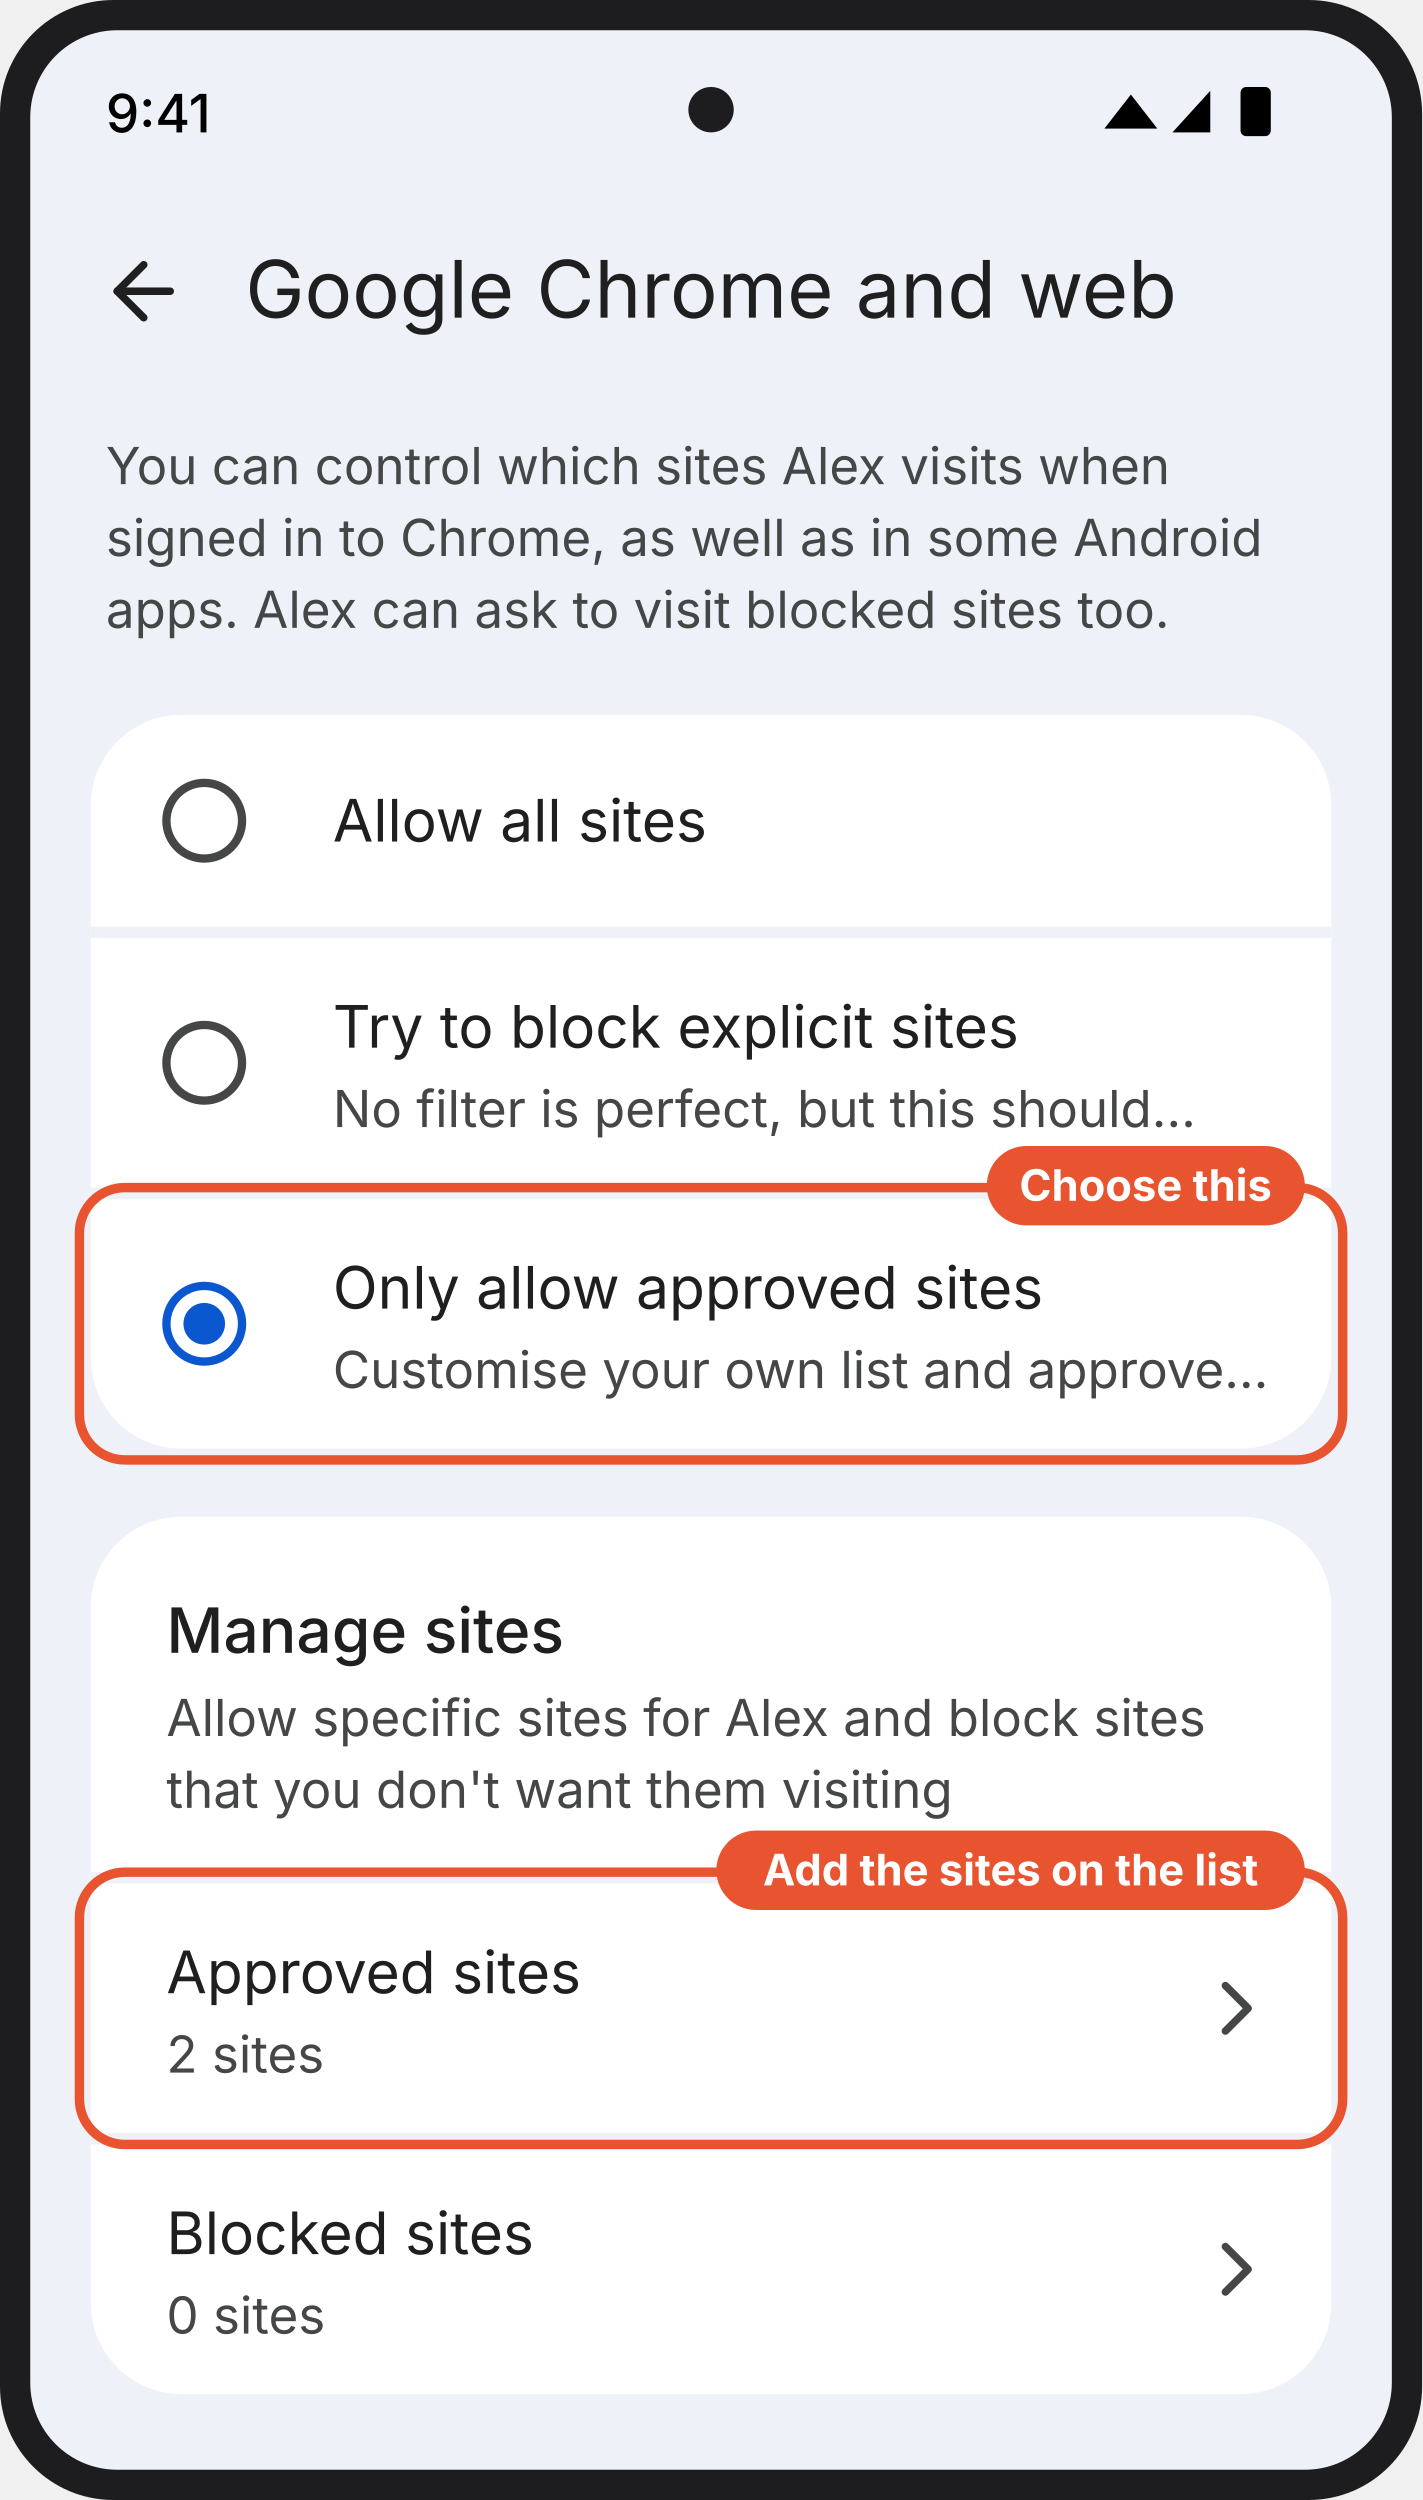
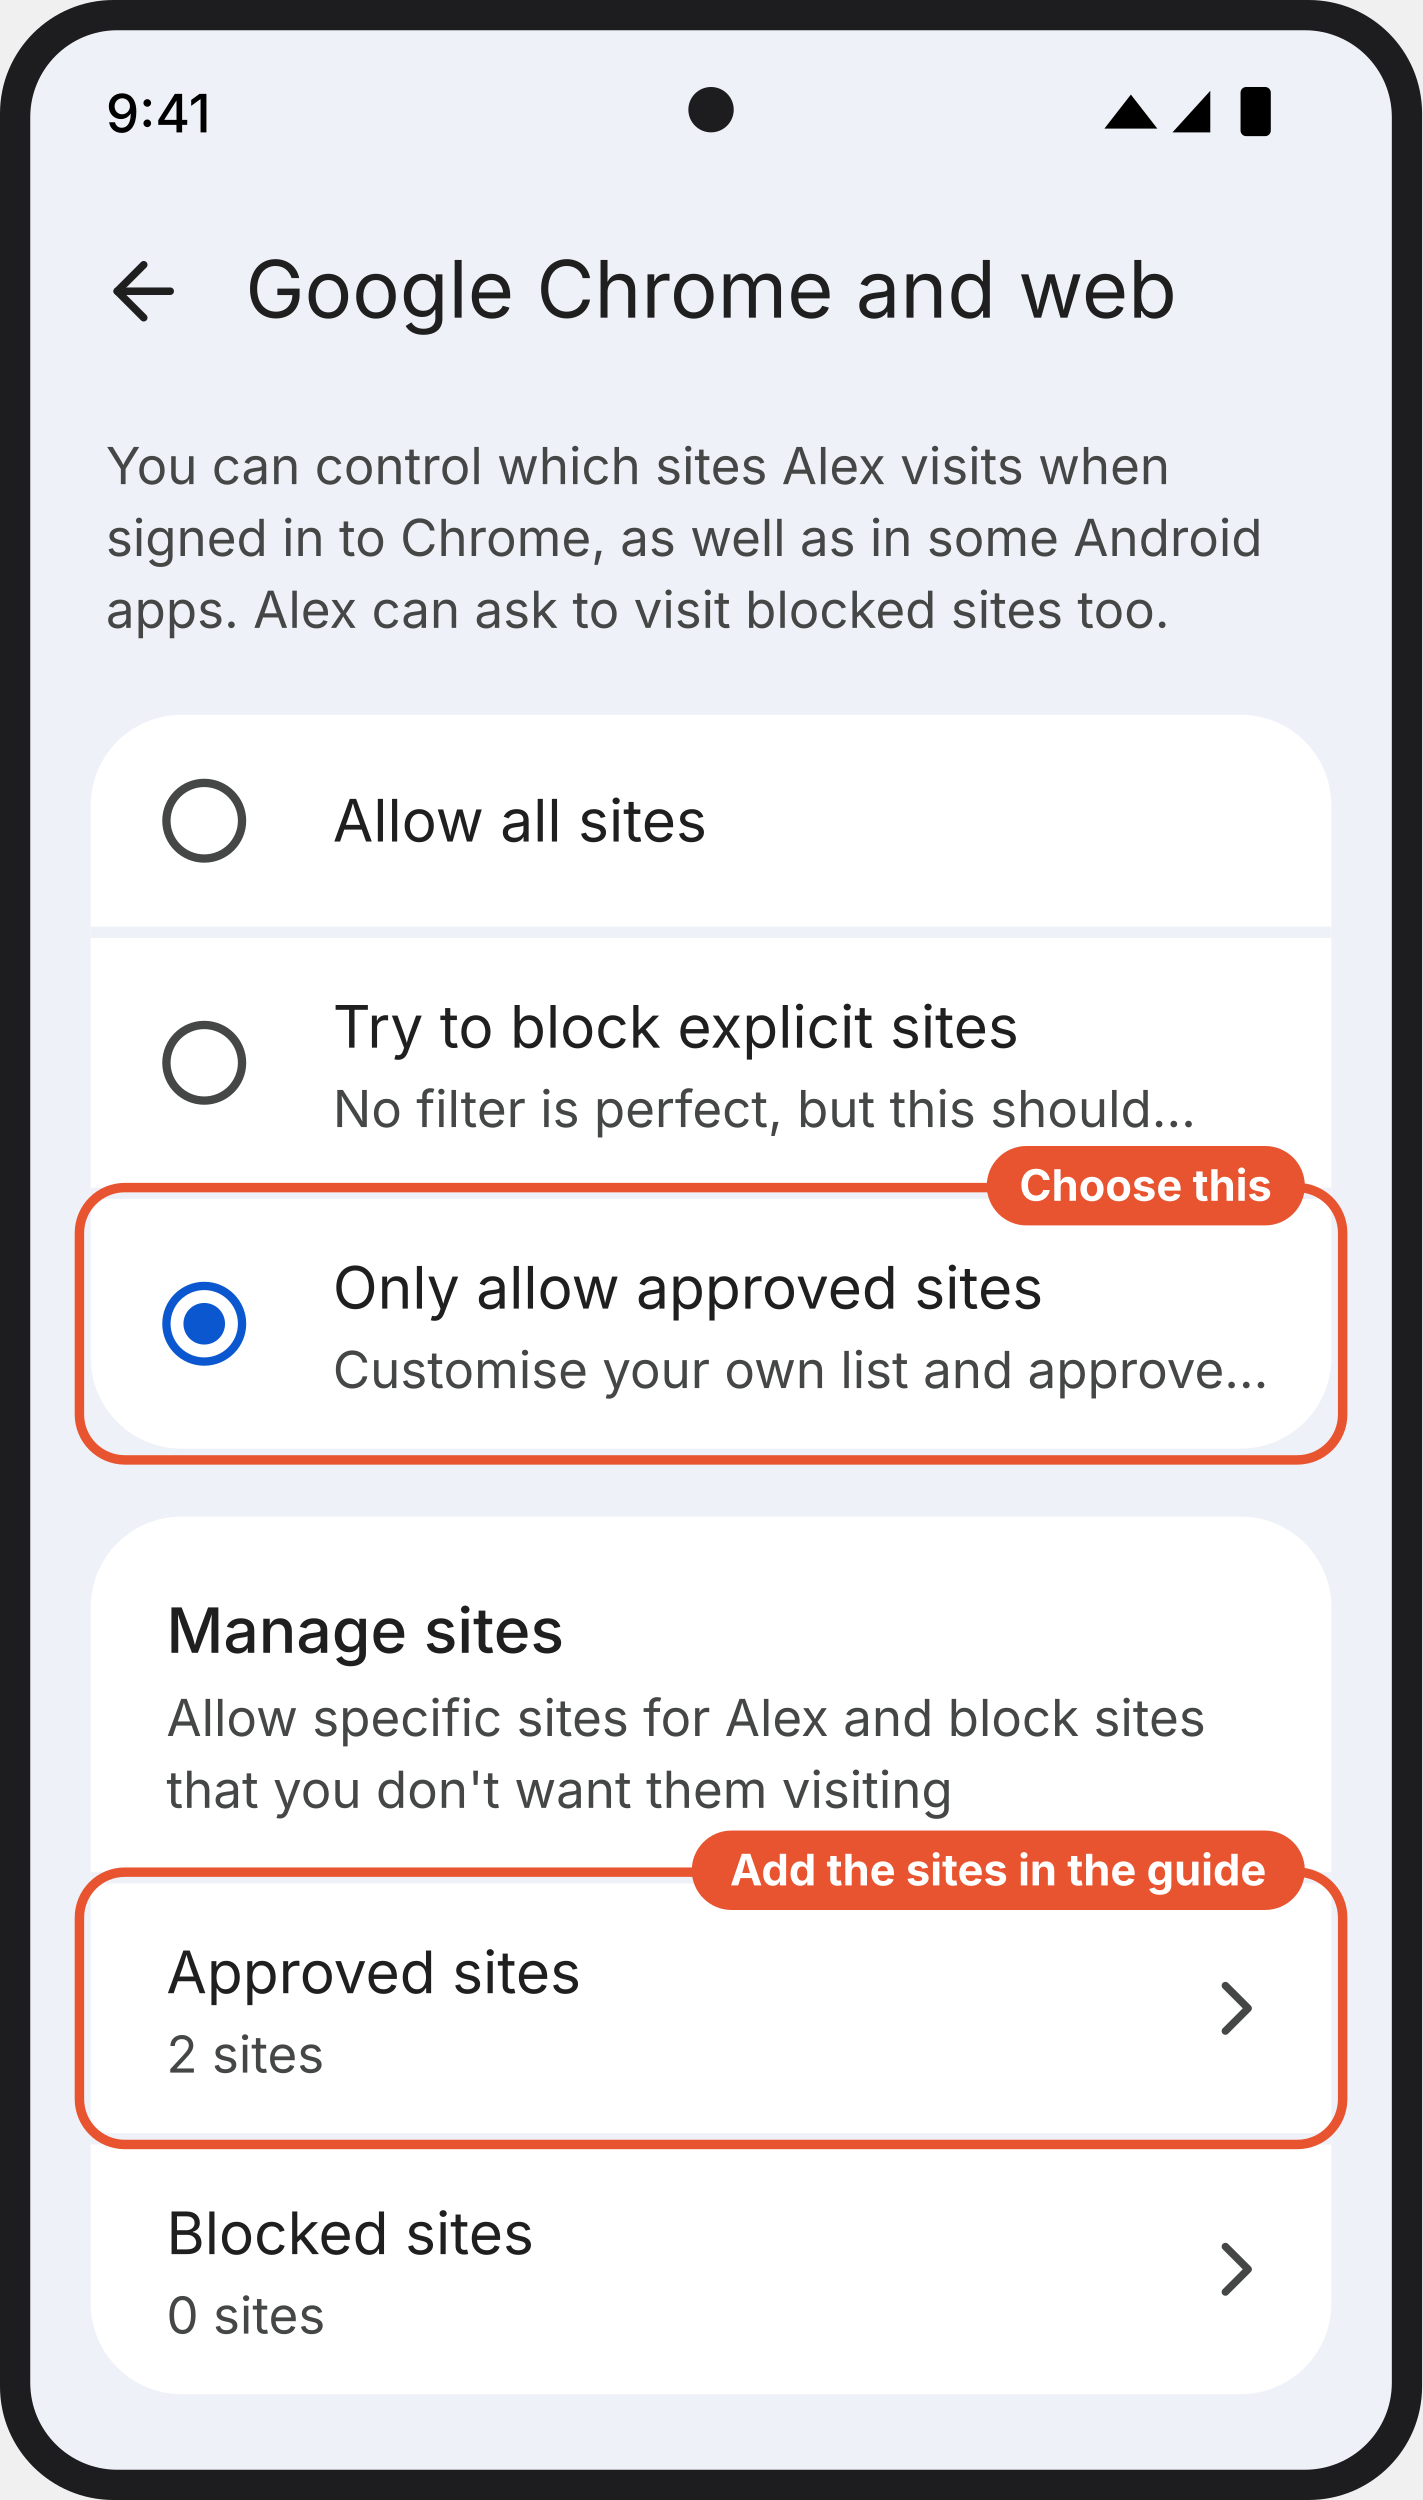
<svg xmlns="http://www.w3.org/2000/svg" viewBox="0 0 376 661" width="376" height="661" role="img">
  <rect x="0" y="0" width="376" height="661" rx="30" fill="#1D1D1F" />
  <defs>
    <clipPath id="fl-chrome-clip">
      <rect x="0" y="0" width="360" height="645" rx="23" />
    </clipPath>
  </defs>
  <g transform="translate(8 8)">
    <g clip-path="url(#fl-chrome-clip)">
      <rect x="0" y="0" width="360" height="645" fill="#EEF2F8" />
      <text x="20" y="27" font-family="Inter" font-size="14" font-weight="500" fill="#000000">9:41</text>
      <circle cx="180" cy="21" r="6" fill="#1D1D1F" />
      <path d="M284 26 l7 -9 7 9 z" fill="#000000" />
      <path d="M302 27 l10 -11 v11 z" fill="#000000" />
      <rect x="320" y="15" width="8" height="13" rx="1.5" fill="#000000" />
      <g transform="translate(18 57) scale(1)" fill="none" stroke="#1F1F1F" stroke-width="2" stroke-linecap="round" stroke-linejoin="round">
        <path d="m12 19-7-7 7-7" />
        <path d="M19 12H5" />
      </g>
      <text x="180" y="76" font-family="Inter" font-size="21" font-weight="400" fill="#1F1F1F" text-anchor="middle">Google Chrome and web</text>
      <text x="20" y="120" font-family="Inter" font-size="13.5" font-weight="400" fill="#444746">You can control which sites Alex visits when</text>
      <text x="20" y="139" font-family="Inter" font-size="13.5" font-weight="400" fill="#444746">signed in to Chrome, as well as in some Android</text>
      <text x="20" y="158" font-family="Inter" font-size="13.5" font-weight="400" fill="#444746">apps. Alex can ask to visit blocked sites too.</text>
      <rect x="16" y="181" width="328" height="194" rx="24" fill="#FFF" />
      <circle cx="46" cy="209" r="10" fill="none" stroke="#444746" stroke-width="2.2" />
      <text x="80" y="214.5" font-family="Inter" font-size="15.5" font-weight="400" fill="#1F1F1F">Allow all sites</text>
      <rect x="16" y="237" width="328" height="3" fill="#EEF2F8" />
      <circle cx="46" cy="273" r="10" fill="none" stroke="#444746" stroke-width="2.2" />
      <text x="80" y="269" font-family="Inter" font-size="15.5" font-weight="400" fill="#1F1F1F">Try to block explicit sites</text>
      <text x="80" y="290" font-family="Inter" font-size="13.5" font-weight="400" fill="#444746">No filter is perfect, but this should…</text>
      <rect x="16" y="306" width="328" height="3" fill="#EEF2F8" />
      <circle cx="46" cy="342" r="10" fill="none" stroke="#0B57D0" stroke-width="2.2" />
      <circle cx="46" cy="342" r="5.5" fill="#0B57D0" />
      <text x="80" y="338" font-family="Inter" font-size="15.5" font-weight="400" fill="#1F1F1F">Only allow approved sites</text>
      <text x="80" y="359" font-family="Inter" font-size="13.5" font-weight="400" fill="#444746">Customise your own list and approve…</text>
      <rect x="16" y="393" width="328" height="232" rx="24" fill="#FFF" />
      <text x="36" y="429" font-family="Inter" font-size="16.5" font-weight="500" fill="#1F1F1F">Manage sites</text>
      <text x="36" y="451" font-family="Inter" font-size="13.5" font-weight="400" fill="#444746">Allow specific sites for Alex and block sites</text>
      <text x="36" y="470" font-family="Inter" font-size="13.5" font-weight="400" fill="#444746">that you don't want them visiting</text>
      <rect x="16" y="487" width="328" height="3" fill="#EEF2F8" />
      <path d="M316 517 l6 6 -6 6" fill="none" stroke="#444746" stroke-width="2" stroke-linecap="round" stroke-linejoin="round" />
      <text x="36" y="519" font-family="Inter" font-size="15.5" font-weight="400" fill="#1F1F1F">Approved sites</text>
      <text x="36" y="540" font-family="Inter" font-size="13.5" font-weight="400" fill="#444746">2 sites</text>
      <rect x="16" y="556" width="328" height="3" fill="#EEF2F8" />
      <path d="M316 586 l6 6 -6 6" fill="none" stroke="#444746" stroke-width="2" stroke-linecap="round" stroke-linejoin="round" />
      <text x="36" y="588" font-family="Inter" font-size="15.5" font-weight="400" fill="#1F1F1F">Blocked sites</text>
      <text x="36" y="609" font-family="Inter" font-size="13.5" font-weight="400" fill="#444746">0 sites</text>
    </g>
    <rect x="13" y="306" width="334" height="72" rx="12" fill="none" stroke="#E8542F" stroke-width="2.5" />
    <rect x="252.9" y="295" width="84.1" height="21" rx="10.5" fill="#E8542F" />
    <text x="294.9" y="309.5" font-family="Inter" font-size="11.5" font-weight="700" fill="#FFFFFF" text-anchor="middle">Choose this</text>
    <rect x="13" y="487" width="334" height="72" rx="12" fill="none" stroke="#E8542F" stroke-width="2.5" />
-     <rect x="181.4" y="476" width="155.6" height="21" rx="10.5" fill="#E8542F" />
-     <text x="259.2" y="490.5" font-family="Inter" font-size="11.5" font-weight="700" fill="#FFFFFF" text-anchor="middle">Add the sites on the list</text>
+     <rect x="174.9" y="476" width="162.1" height="21" rx="10.5" fill="#E8542F" />
+     <text x="255.9" y="490.5" font-family="Inter" font-size="11.5" font-weight="700" fill="#FFFFFF" text-anchor="middle">Add the sites in the guide</text>
  </g>
</svg>
